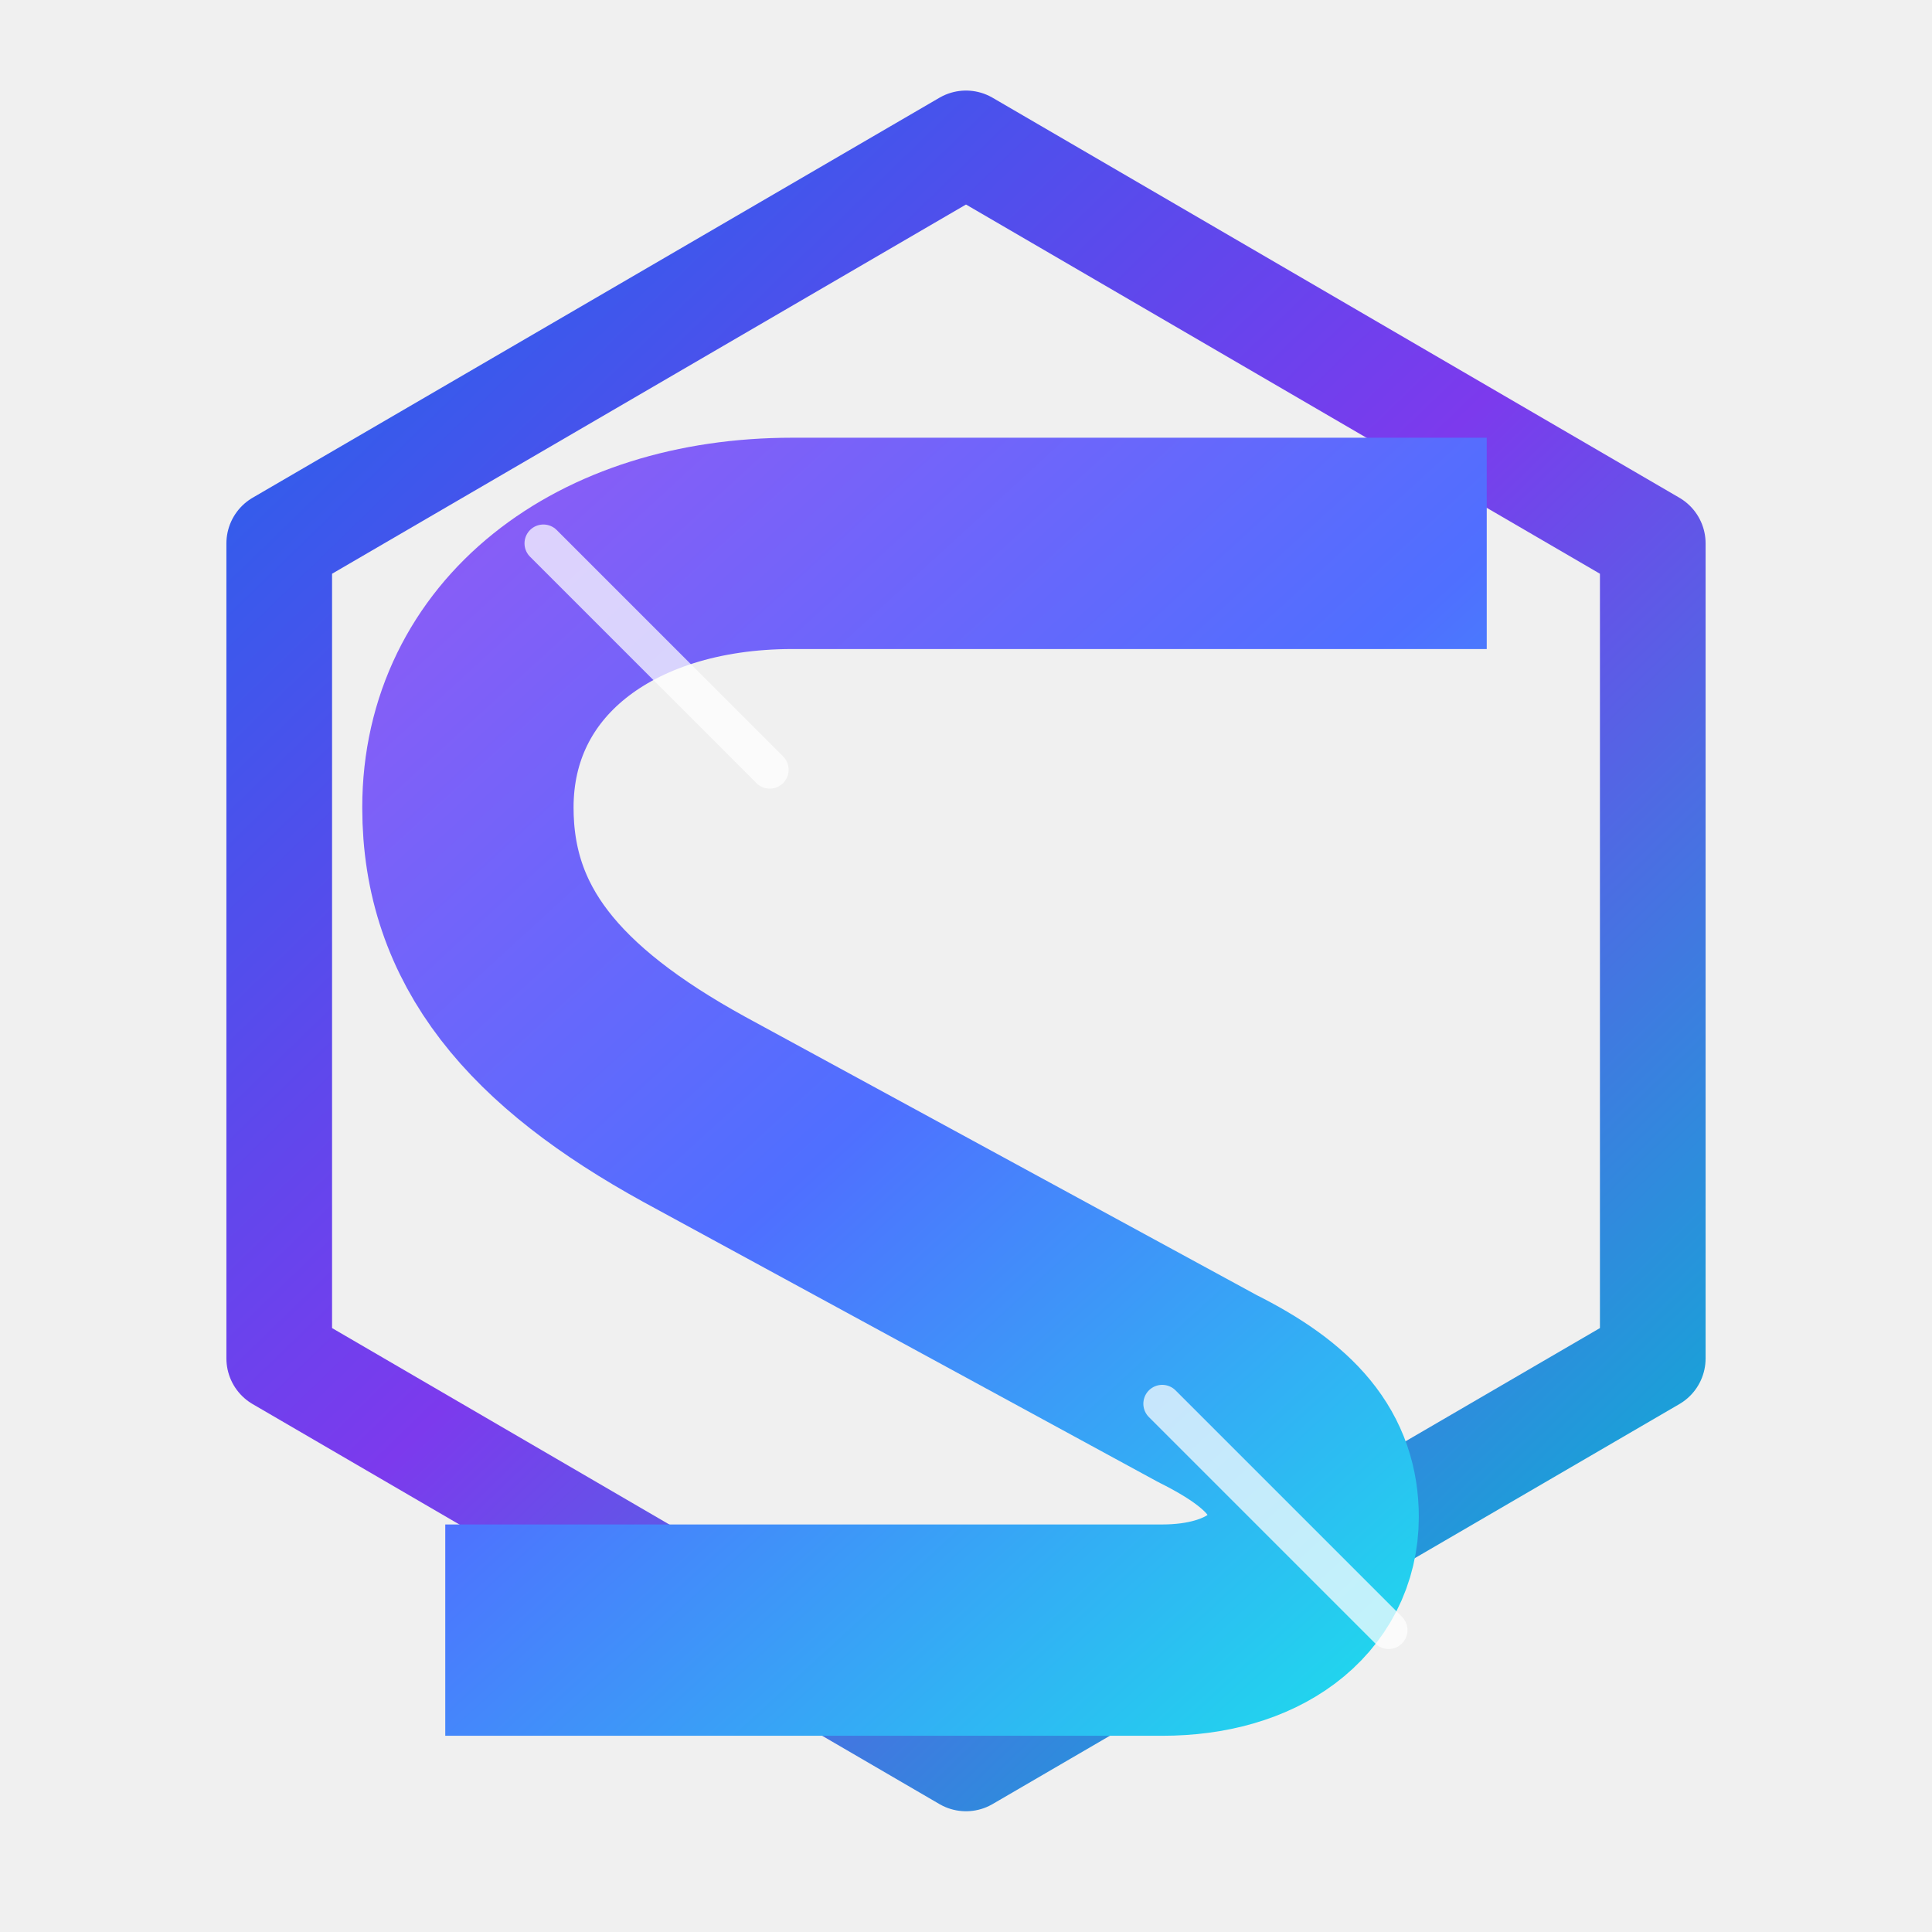
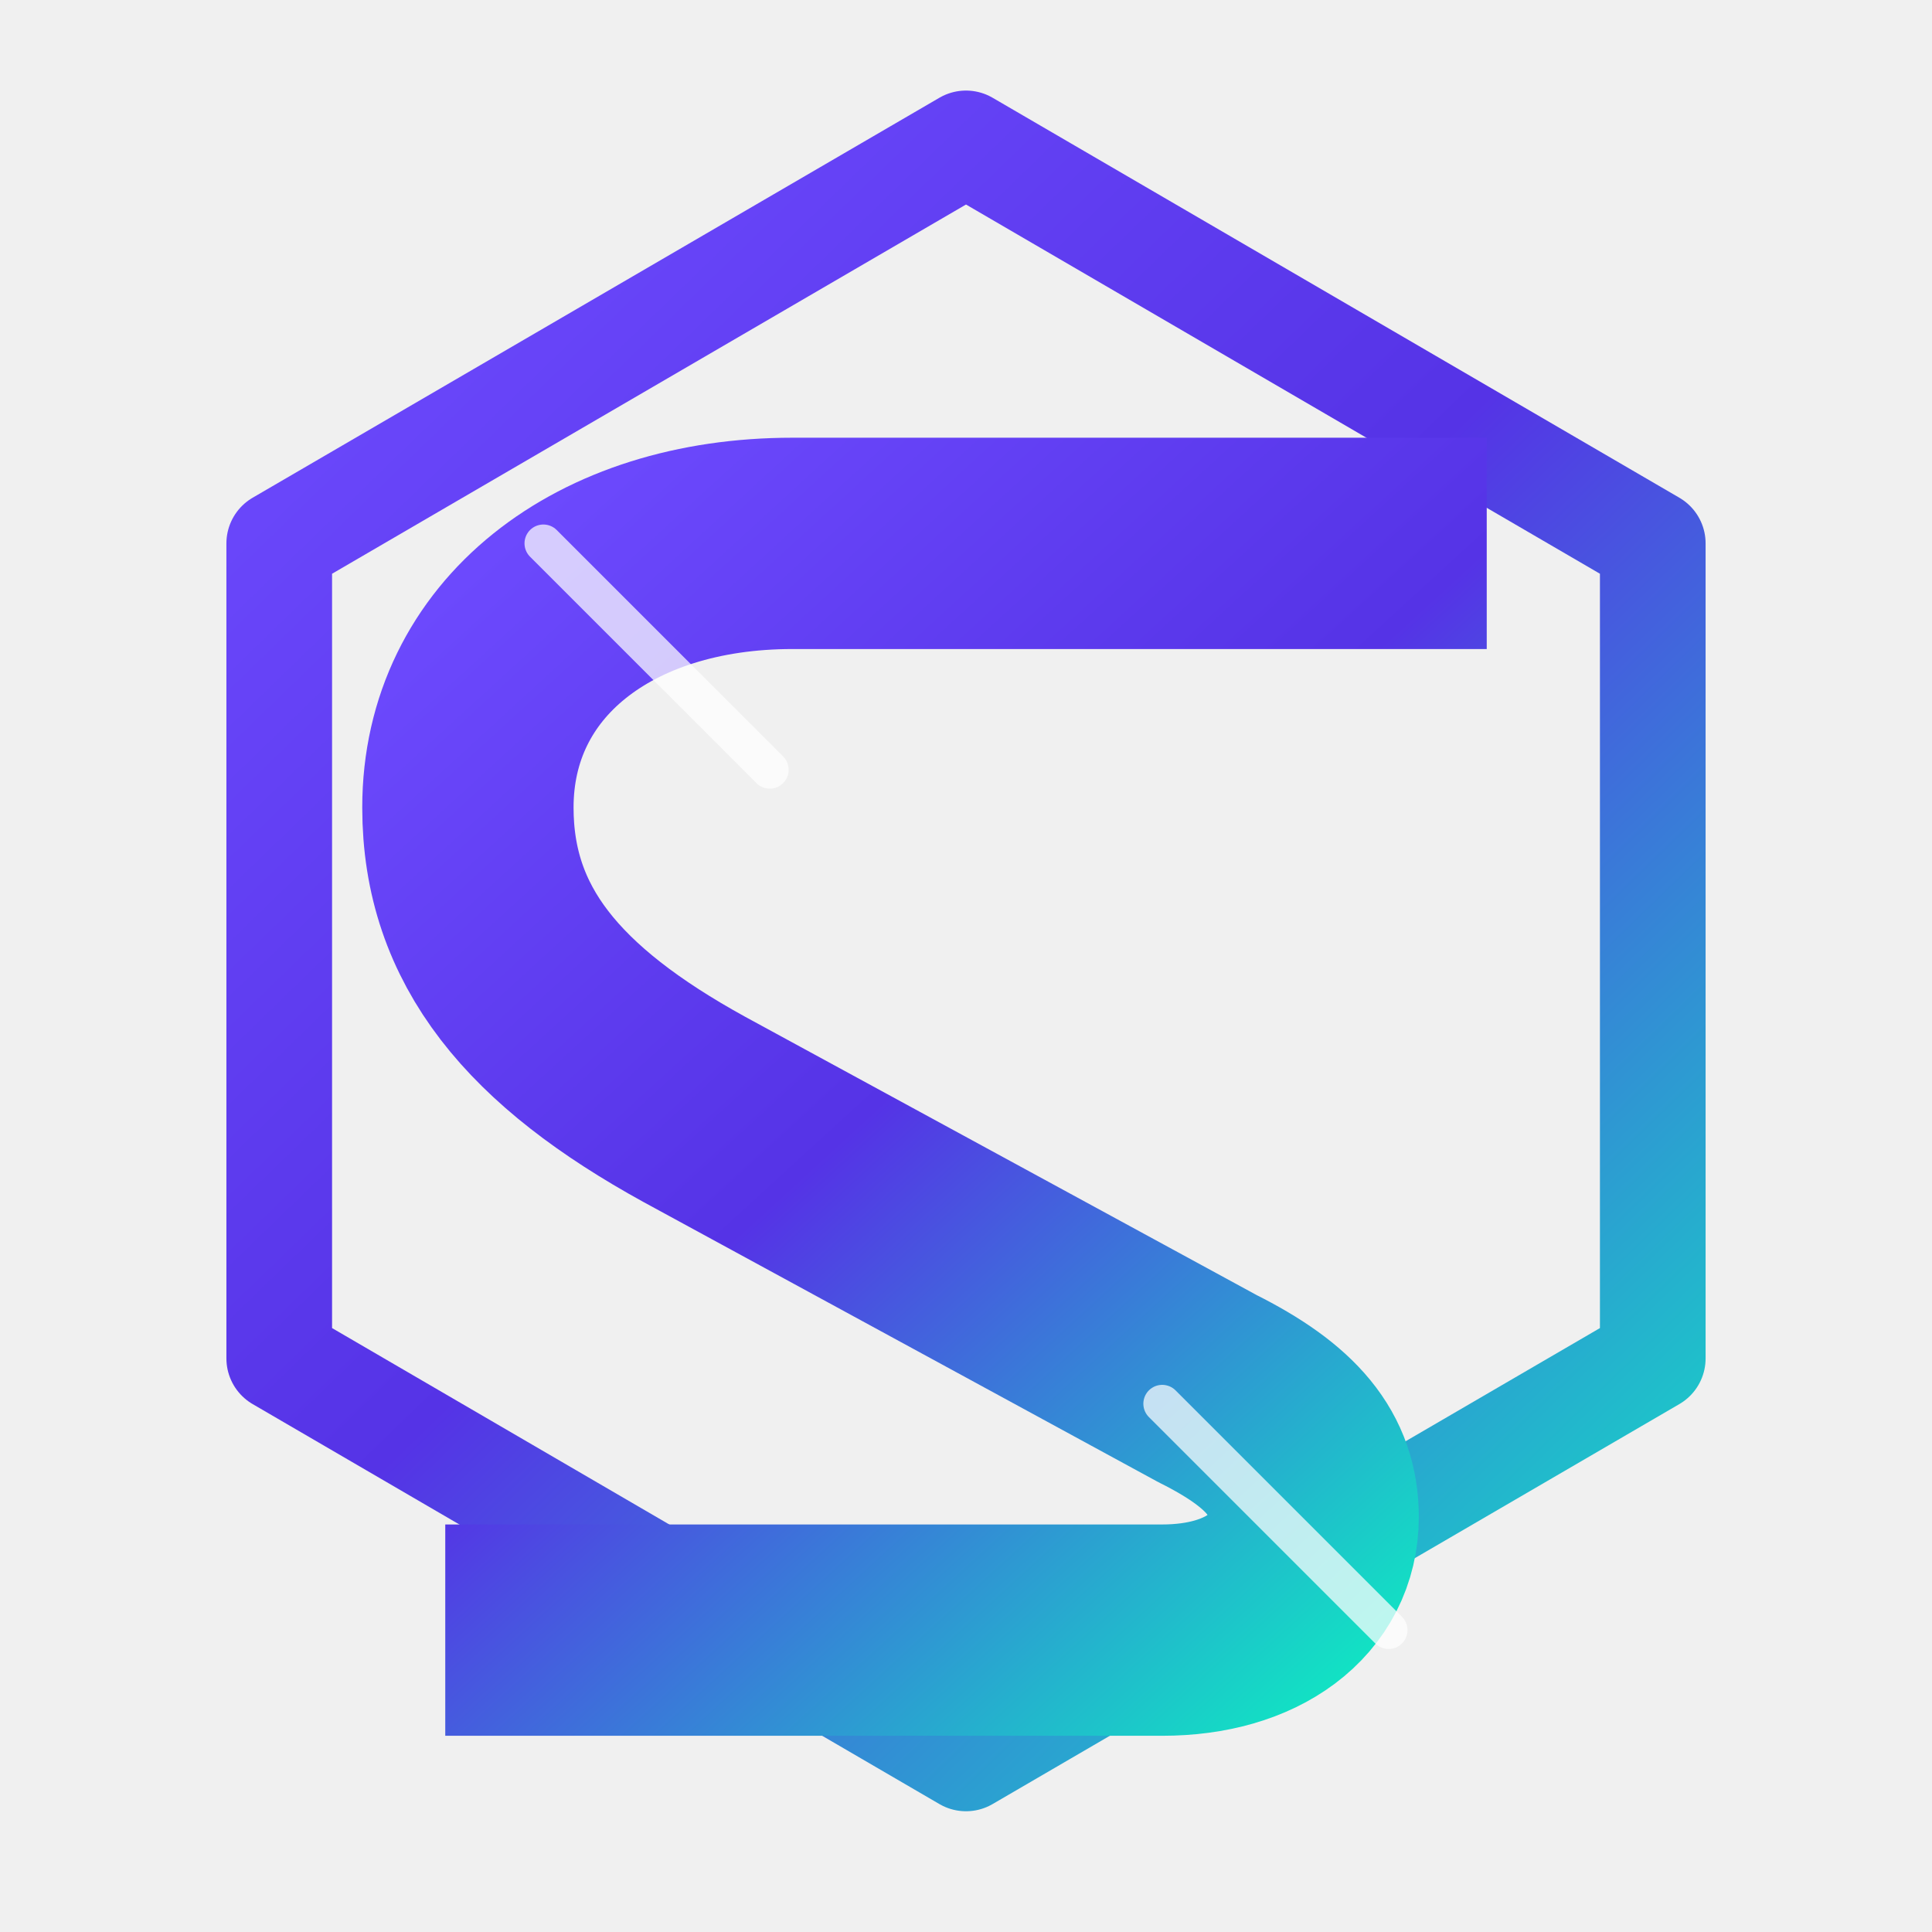
<svg xmlns="http://www.w3.org/2000/svg" viewBox="0 0 256 256" role="img" aria-labelledby="title desc">
  <defs>
    <linearGradient id="frame" x1="34" y1="32" x2="220" y2="224" gradientUnits="userSpaceOnUse">
-       <stop stop-color="#2563EB" />
-       <stop offset=".48" stop-color="#7C3AED" />
-       <stop offset="1" stop-color="#06B6D4" />
+       <stop stop-color="#6E4BFF" />
+       <stop offset=".48" stop-color="#5533E6" />
+       <stop offset="1" stop-color="#12E1C4" />
    </linearGradient>
    <linearGradient id="ribbon" x1="63" y1="64" x2="194" y2="207" gradientUnits="userSpaceOnUse">
-       <stop stop-color="#8B5CF6" />
-       <stop offset=".5" stop-color="#4F6FFF" />
-       <stop offset="1" stop-color="#22D3EE" />
+       <stop stop-color="#6E4BFF" />
+       <stop offset=".5" stop-color="#5533E6" />
+       <stop offset="1" stop-color="#12E1C4" />
    </linearGradient>
  </defs>
  <path d="M128 19 219 72v108l-91 53-91-53V72z" fill="none" stroke="url(#frame)" stroke-width="14" stroke-linejoin="round" />
  <path d="M183 72h-78c-25 0-43 14-43 35 0 17 10 29 30 40l68 37c10 5 14 10 14 17 0 9-8 15-20 15H73" fill="none" stroke="url(#ribbon)" stroke-width="28" stroke-linecap="square" stroke-linejoin="round" />
  <path d="m72 72 30 30M184 216l-30-30" fill="none" stroke="#FFFFFF" stroke-opacity=".72" stroke-width="5" stroke-linecap="round" />
</svg>
